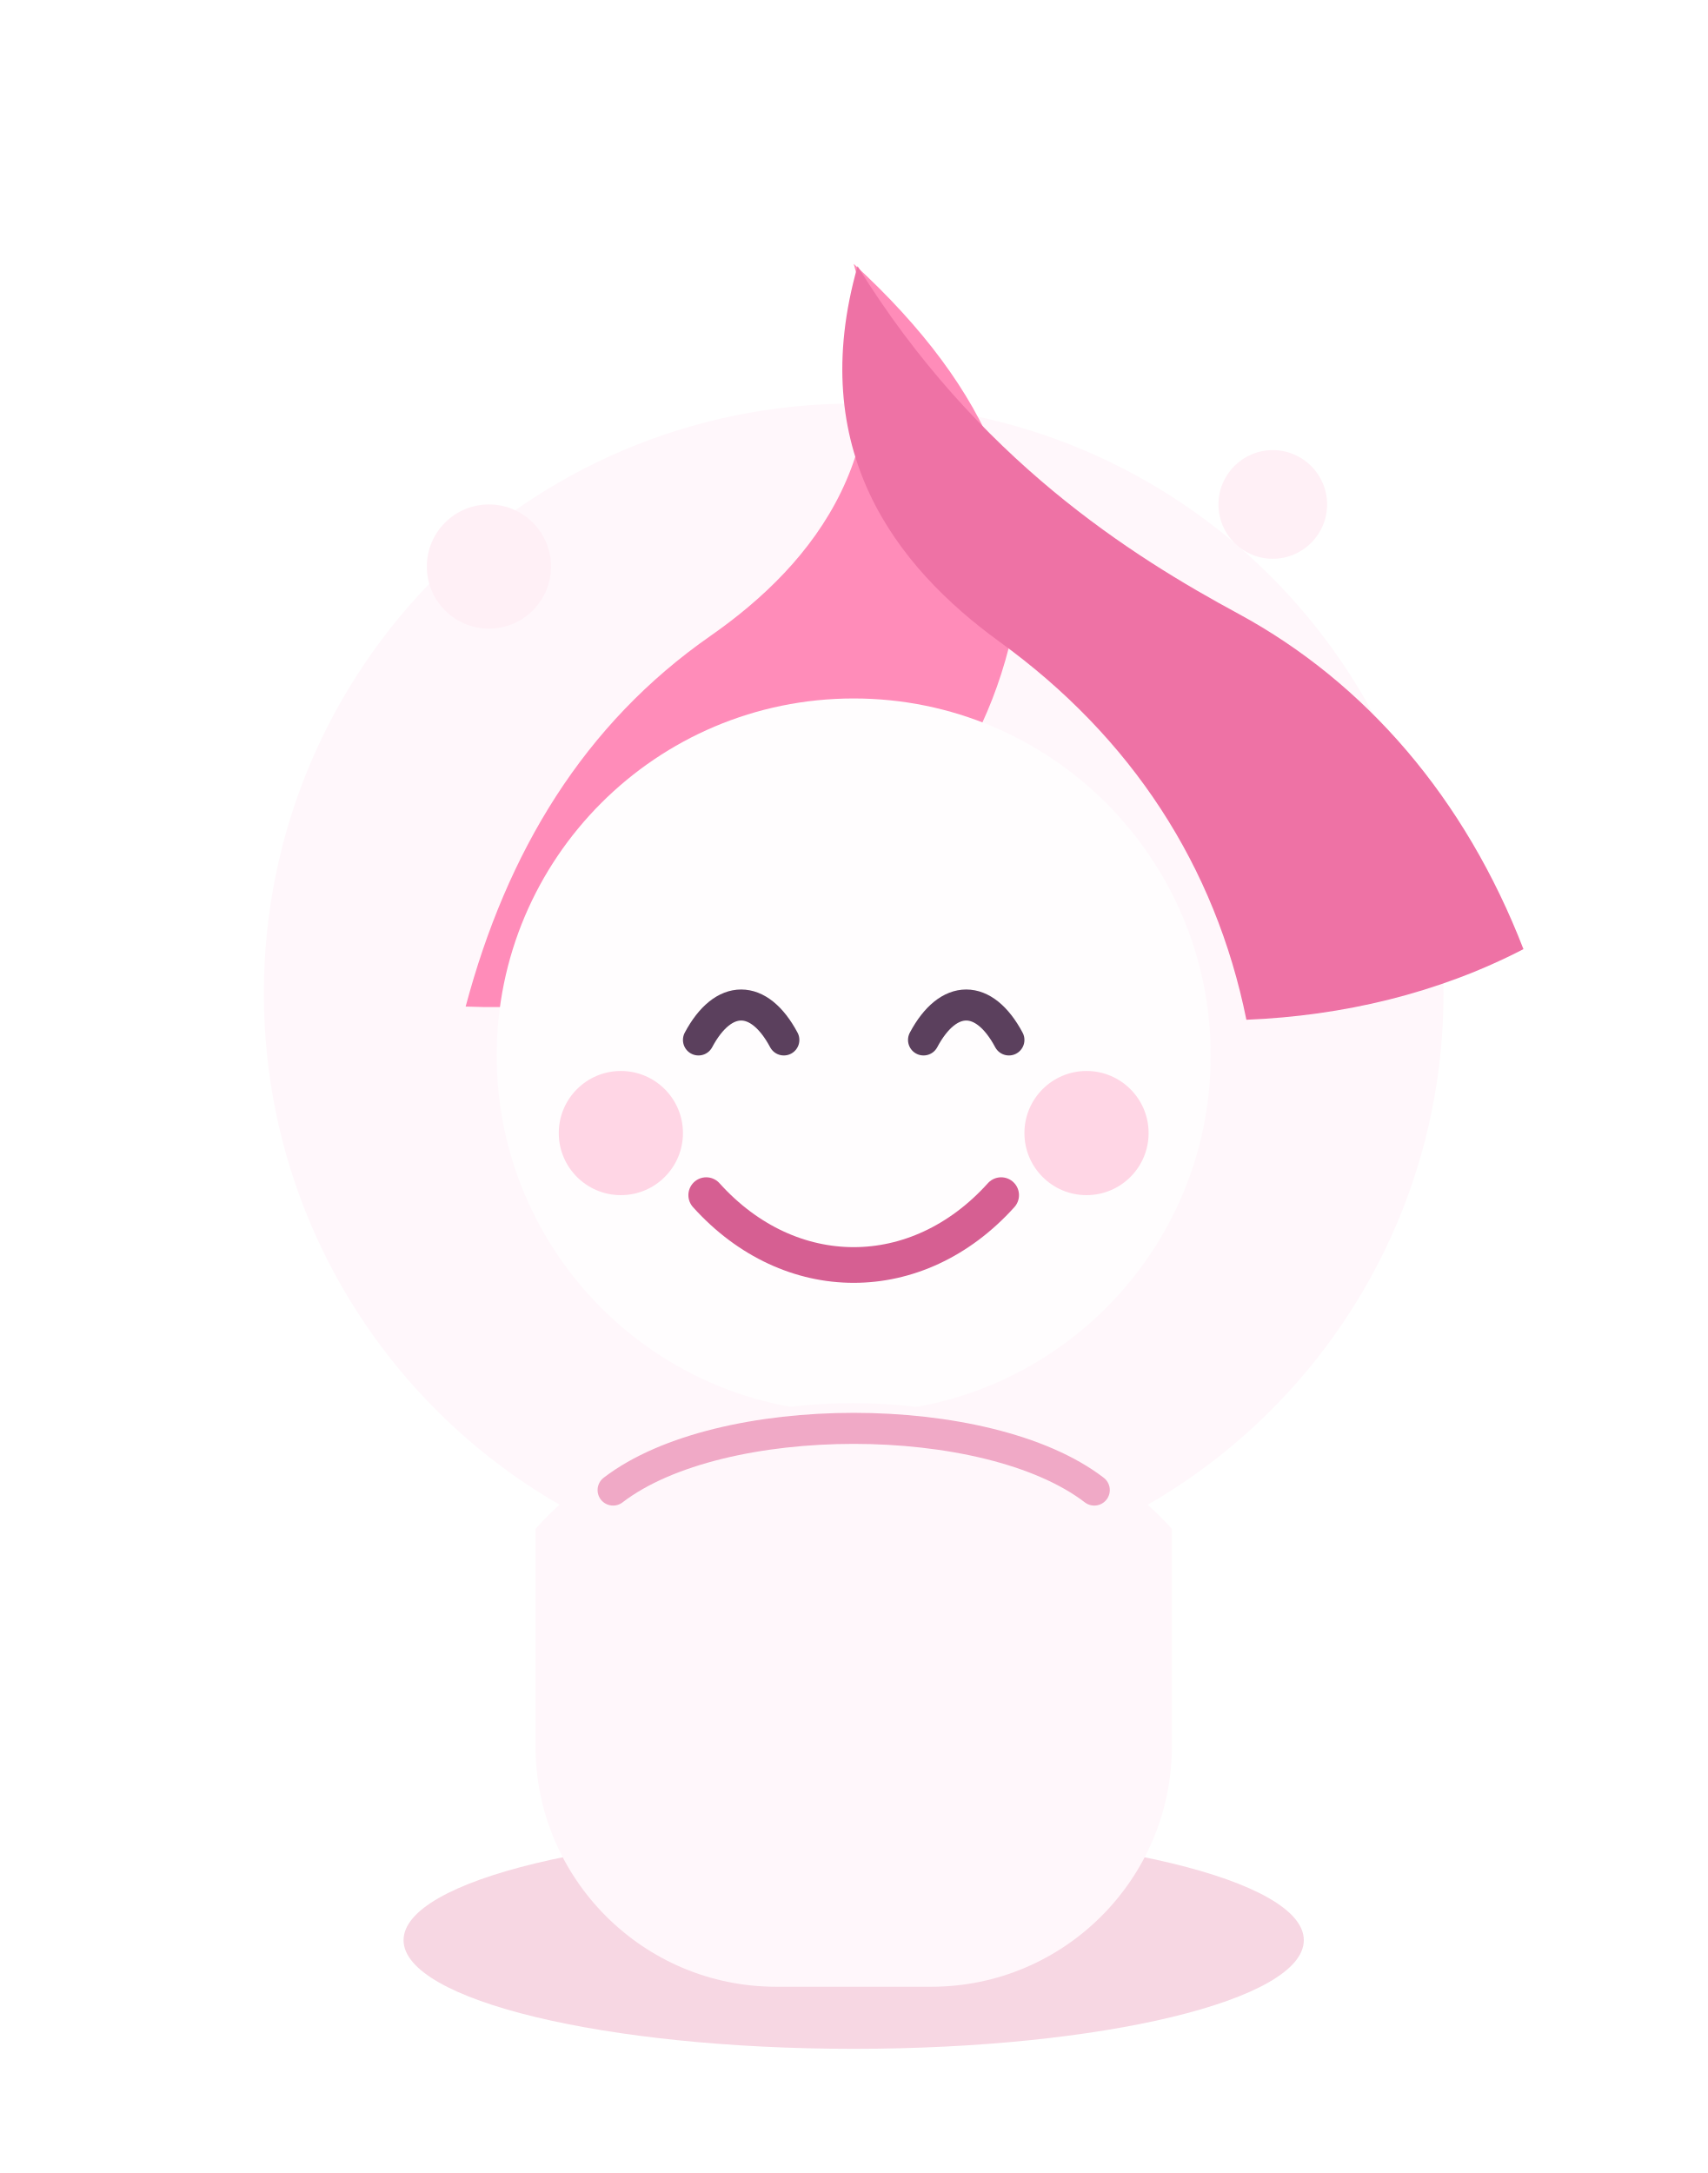
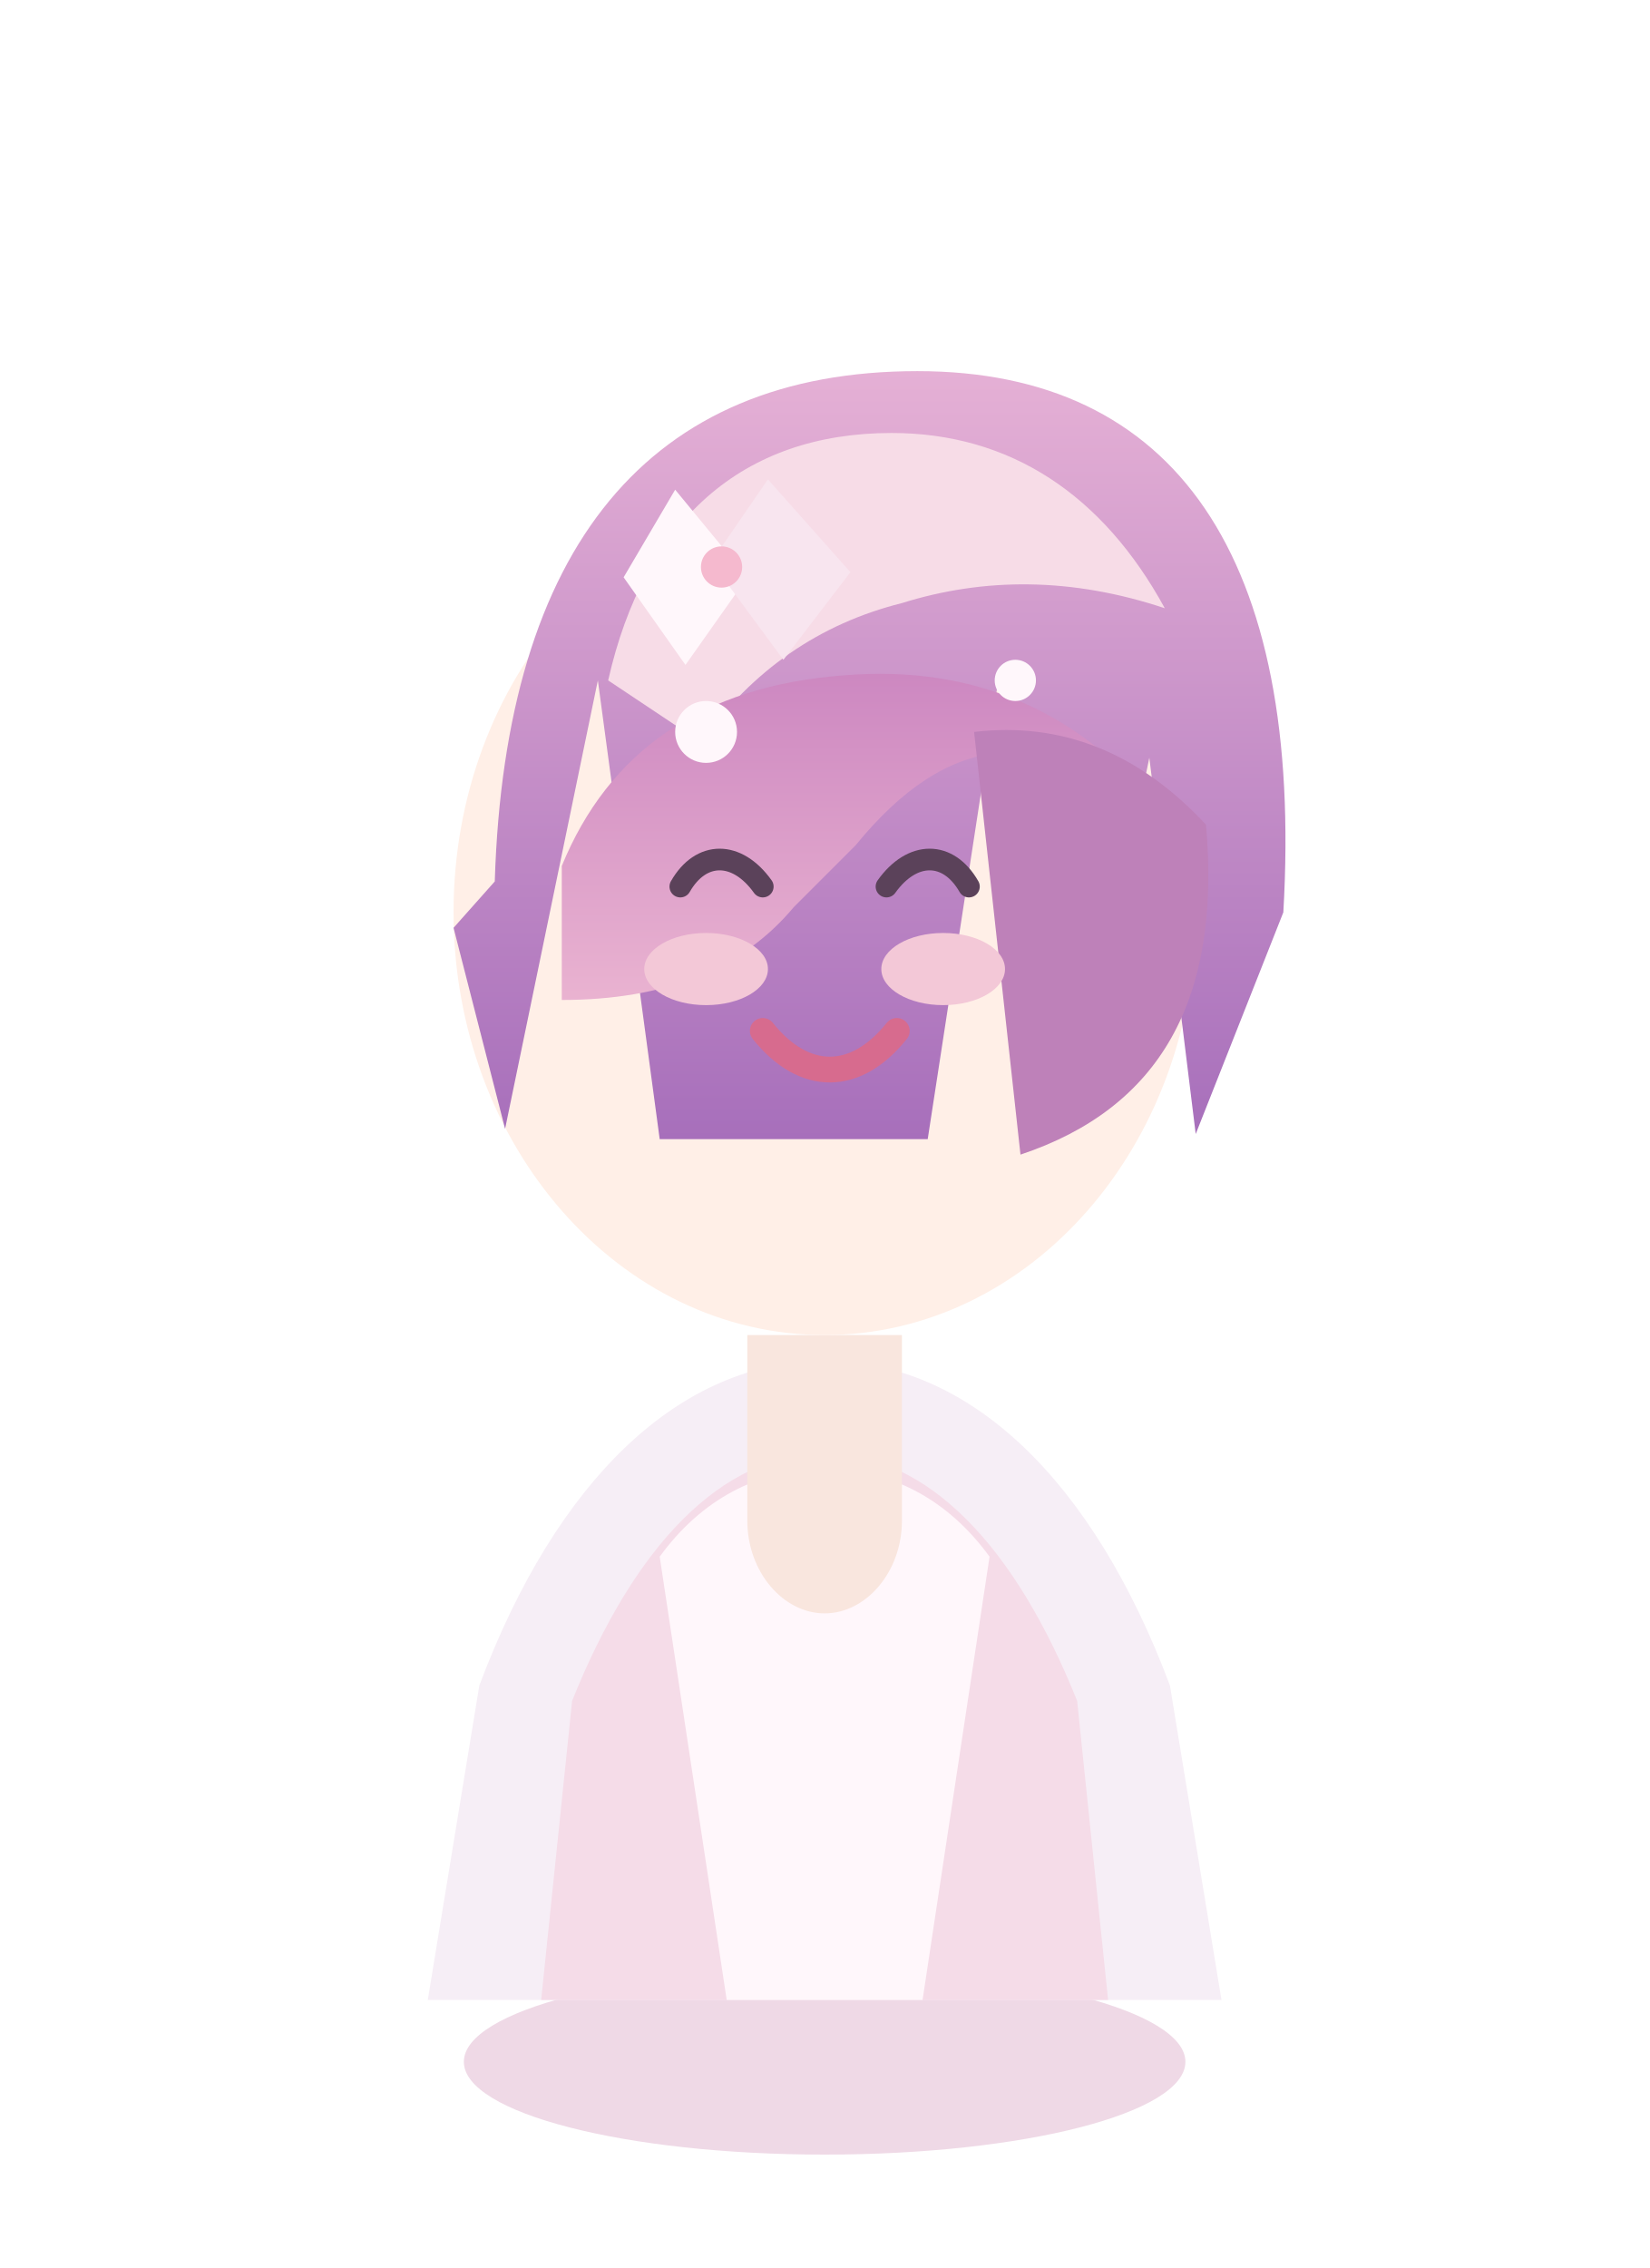
- <svg xmlns="http://www.w3.org/2000/svg" width="220" height="280" viewBox="0 0 220 280" fill="none">
-   <ellipse cx="110" cy="250" rx="58" ry="14" fill="#F7D7E3" />
-   <circle cx="110" cy="128" r="76" fill="#FFF7FB" />
-   <path d="M110 34C128 50.5 134.2 66.9 130 83.4C125.3 101.8 112.4 115.5 95.8 122.9C84.5 128 72.3 130.2 60 129.7C65.3 109.8 75.2 93.3 91.6 81.9C104.9 72.6 116.9 57.8 110 34Z" fill="#FF8CB9" />
-   <path d="M110.5 34.3C103.8 57.9 115.3 72.9 128.8 82.7C145.8 95 156.6 111.6 160.6 131.4C173 130.9 185.3 128 196.3 122.3C188.8 102.9 176 88 159.6 79.1C145.9 71.7 125.9 59.2 110.5 34.3Z" fill="#EE72A5" />
-   <circle cx="110" cy="136" r="46" fill="#FFFDFE" />
-   <path d="M90 134C93.2 128 97.8 128 101 134" stroke="#5B405D" stroke-width="4" stroke-linecap="round" />
-   <path d="M119 134C122.2 128 126.8 128 130 134" stroke="#5B405D" stroke-width="4" stroke-linecap="round" />
-   <path d="M91 154C101.8 166 118.2 166 129 154" stroke="#D65F92" stroke-width="4.6" stroke-linecap="round" />
-   <circle cx="80" cy="146" r="8" fill="#FFD6E5" />
-   <circle cx="140" cy="146" r="8" fill="#FFD6E5" />
-   <path d="M69 197C88.2 175.4 131.6 175.4 151 197V225C151 242.1 137.1 256 120 256H100C82.9 256 69 242.1 69 225V197Z" fill="#FFF7FB" />
-   <path d="M79 192C92.8 181.4 127.2 181.4 141 192" stroke="#F0A9C6" stroke-width="4" stroke-linecap="round" />
-   <circle cx="63" cy="73" r="8" fill="#FFF0F6" />
-   <circle cx="164" cy="65" r="7" fill="#FFF0F6" />
+ <svg xmlns="http://www.w3.org/2000/svg" width="320" height="440" viewBox="0 0 320 440" fill="none">
+   <ellipse cx="160" cy="400" rx="70" ry="18" fill="#EFD9E6" />
+   <path d="M93 327C108 287 132 264 160 264C188 264 212 287 227 327L237 388H83L93 327Z" fill="#F6EEF6" />
+   <path d="M111 330C123 300 140 282 160 282C180 282 197 300 209 330L215 388H105L111 330Z" fill="#F5DCE8" />
+   <path d="M128 302C136 291 147 285 160 285C173 285 184 291 192 302L179 388H141L128 302Z" fill="#FFF7FB" />
+   <path d="M145 259H175V295C175 305 168 313 160 313C152 313 145 305 145 295V259Z" fill="#F9E6DE" />
+   <ellipse cx="160" cy="177" rx="72" ry="82" fill="#FFEFE7" />
+   <path d="M96 171C98 106 126 72 178 72C228 72 253 108 249 177L232 220L223 147L210 210L194 130L180 221H128L116 132L98 219L88 180L96 171Z" fill="url(#hairBackHappy)" />
+   <path d="M118 132C125 101 144 84 173 84C196 84 214 96 226 118C208 112 191 112 175 117C159 121 146 130 136 144L118 132Z" fill="#F7DCE7" />
+   <path d="M109 168C118 146 136 133 164 131C189 129 209 138 224 156C215 148 205 145 194 146C184 147 175 153 166 164L154 176C144 188 129 194 109 194V168Z" fill="url(#hairFrontHappy)" />
+   <path d="M189 142C206 140 221 146 234 160C237 194 225 215 198 224L189 142Z" fill="#BE81B9" />
+   <ellipse cx="137" cy="188" rx="12" ry="7" fill="#F3C8D7" />
+   <ellipse cx="183" cy="188" rx="12" ry="7" fill="#F3C8D7" />
+   <path d="M132 172C136 165 143 165 148 172" stroke="#5B425A" stroke-width="4.2" stroke-linecap="round" />
+   <path d="M172 172C177 165 184 165 188 172" stroke="#5B425A" stroke-width="4.2" stroke-linecap="round" />
+   <path d="M148 200C156 210 166 210 174 200" stroke="#D76B8E" stroke-width="5" stroke-linecap="round" />
+   <circle cx="137" cy="142" r="6" fill="#FFF7FB" />
+   <circle cx="197" cy="132" r="4" fill="#FFF7FB" />
+   <path d="M121 112L131 95L145 112L133 129L121 112Z" fill="#FFF7FB" />
+   <path d="M138 109L149 93L165 111L152 128L138 109Z" fill="#F8E5EF" />
+   <circle cx="140" cy="110" r="4" fill="#F5B9CE" />
+   <defs>
+     <linearGradient id="hairBackHappy" x1="169" y1="72" x2="169" y2="221" gradientUnits="userSpaceOnUse">
+       <stop stop-color="#E5B0D5" />
+       <stop offset="1" stop-color="#A76FBB" />
+     </linearGradient>
+     <linearGradient id="hairFrontHappy" x1="166.5" y1="131" x2="166.5" y2="224" gradientUnits="userSpaceOnUse">
+       <stop stop-color="#CD88C1" />
+       <stop offset="1" stop-color="#F7C7D8" />
+     </linearGradient>
+   </defs>
</svg>
